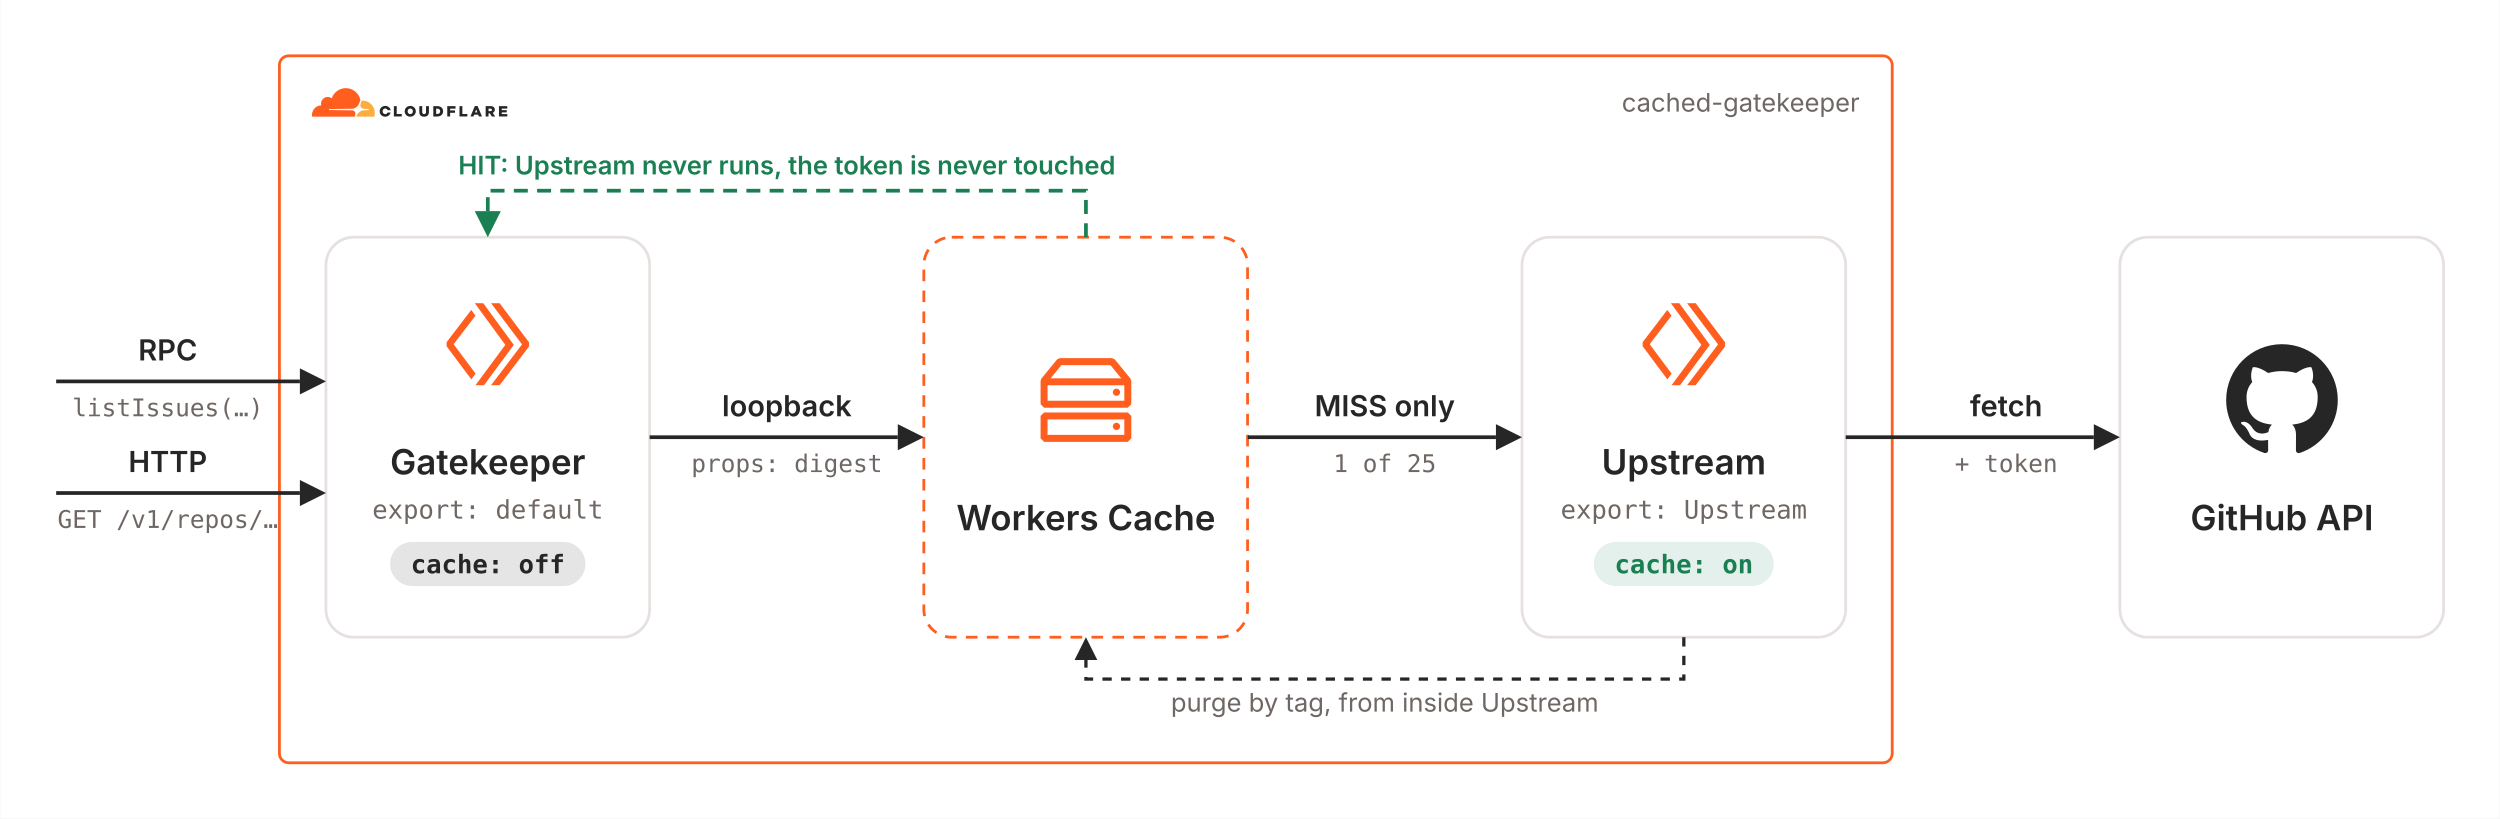
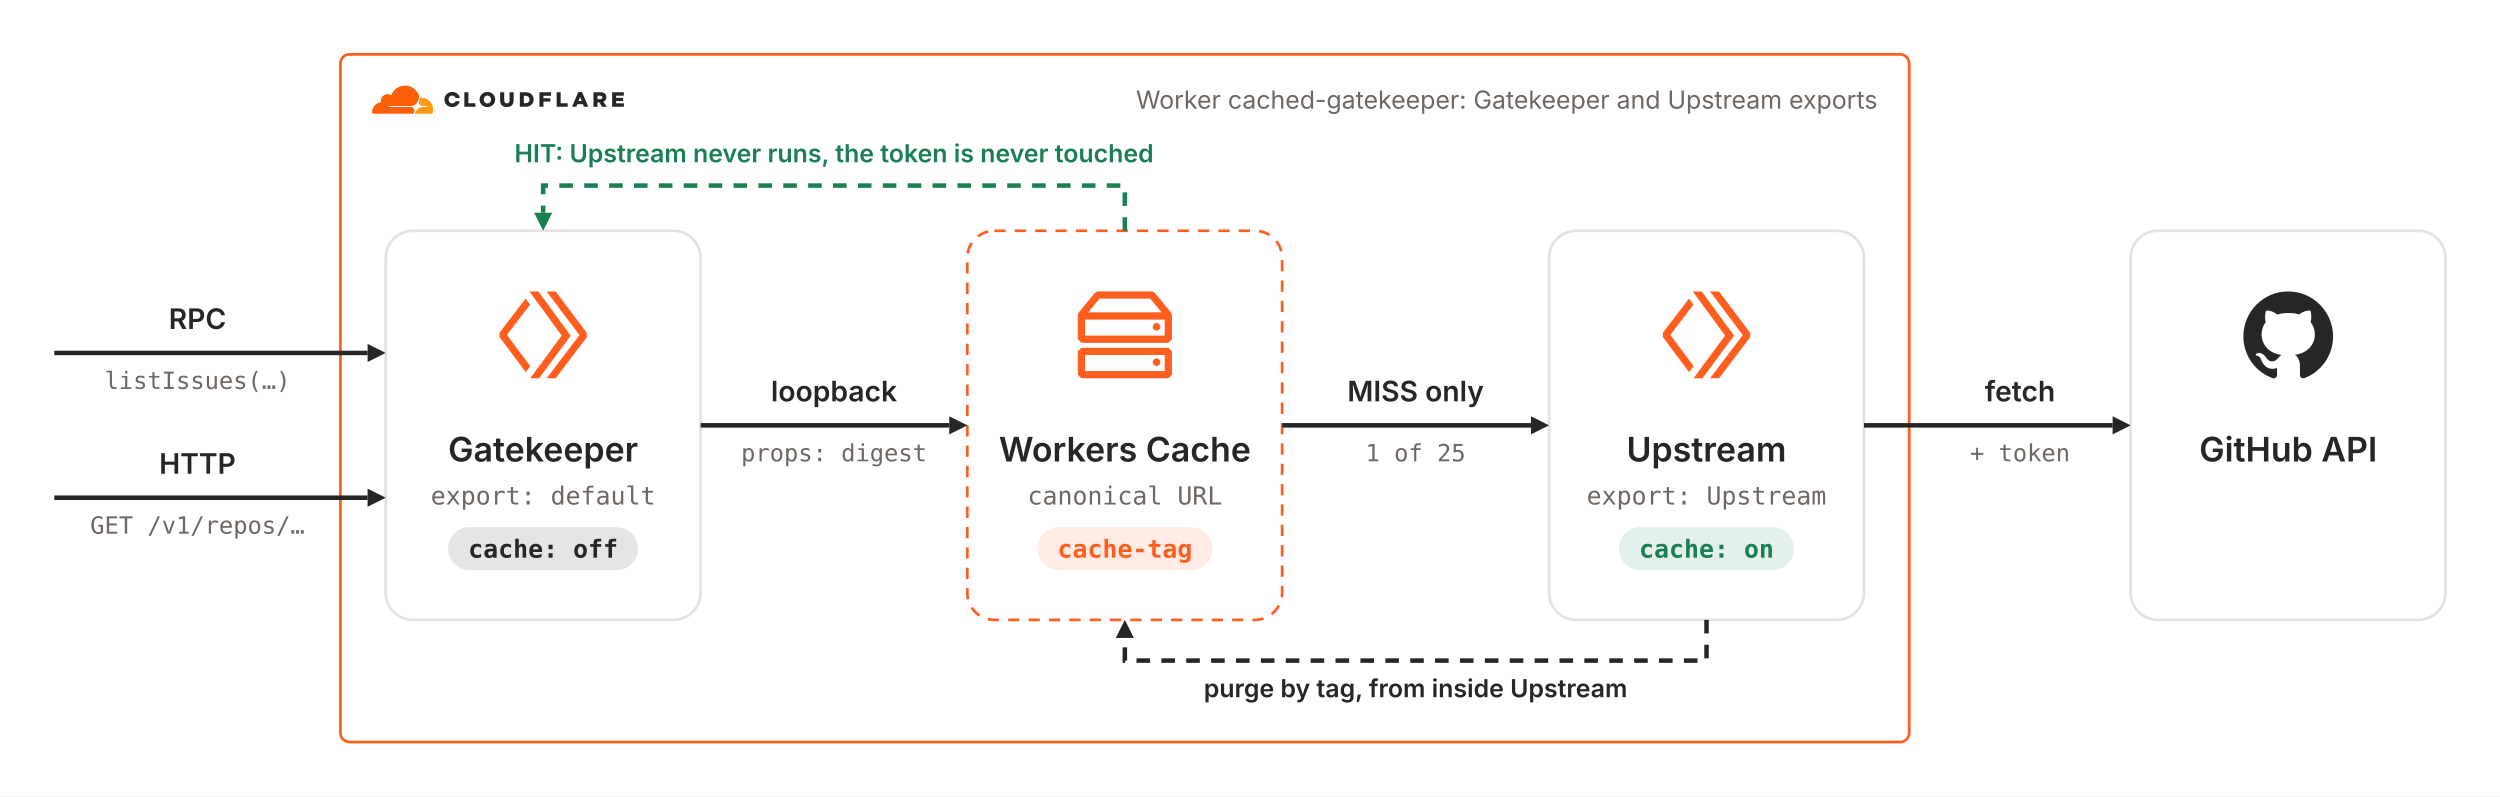
- <svg xmlns="http://www.w3.org/2000/svg" width="1075" height="352" viewBox="-100.0 -4.0 1074.7 352.0" style="background:#FFFFFF" role="img">
-   <defs>
-     <marker id="ar-14e4ef" viewBox="0 0 10 10" refX="0" refY="5" markerWidth="7" markerHeight="7" orient="auto">
-       <path d="M0 0 10 5 0 10z" fill="#262626" />
-     </marker>
-     <marker id="ok-14e4ef" viewBox="0 0 10 10" refX="0" refY="5" markerWidth="7" markerHeight="7" orient="auto">
-       <path d="M0 0 10 5 0 10z" fill="#1A7F52" />
-     </marker>
-   </defs>
-   <rect x="-100.0" y="-4.0" width="1074.7" height="352.0" fill="#FFFFFF" />
-   <rect x="20.0" y="20.0" width="693.5" height="304.0" rx="4" fill="none" stroke="#FF5E1F" stroke-width="1.2" />
-   <g transform="translate(34.0,33.9) scale(0.36221) translate(-0.09,-3.013)">
-     <g clip-path="url(#cf-a)">
-       <path d="m51.027 36.435.378-1.33c.459-1.573.288-3.038-.477-4.105-.702-.986-1.872-1.564-3.294-1.637l-26.907-.343a.526.526 0 0 1-.423-.226.544.544 0 0 1-.054-.489c.09-.262.35-.47.62-.479l27.151-.343c3.222-.145 6.705-2.776 7.929-5.977l1.547-4.07a.895.895 0 0 0 .063-.343c0-.064-.009-.127-.018-.19-1.745-7.948-8.81-13.89-17.242-13.89-7.775 0-14.38 5.046-16.747 12.054a7.947 7.947 0 0 0-5.589-1.555c-3.734.37-6.731 3.39-7.1 7.143a7.996 7.996 0 0 0 .207 2.795C4.978 23.63.09 28.649.09 34.807c0 .56.046 1.103.118 1.646a.525.525 0 0 0 .522.452l49.666.009h.018a.663.663 0 0 0 .612-.48Z" fill="#FF5E1F" />
-       <path d="M59.99 17.736c-.251 0-.495.01-.746.018a.248.248 0 0 0-.117.027.433.433 0 0 0-.27.29l-1.062 3.671c-.46 1.573-.288 3.038.477 4.105.702.986 1.872 1.565 3.293 1.637l5.733.344c.17.009.315.09.405.226a.546.546 0 0 1 .063.488c-.09.262-.351.47-.621.48l-5.958.343c-3.23.154-6.722 2.776-7.946 5.977l-.432 1.13a.32.32 0 0 0 .28.434h20.527a.56.56 0 0 0 .53-.398c.36-1.275.55-2.613.55-4.005 0-8.148-6.588-14.767-14.706-14.767Z" fill="#FBAD41" />
-       <path d="M97.309 24.363h3.392v9.323h5.94v2.984h-9.332V24.363ZM110.16 30.55v-.037c0-3.535 2.835-6.402 6.614-6.402 3.781 0 6.579 2.83 6.579 6.366v.036c0 3.536-2.834 6.402-6.614 6.402s-6.579-2.83-6.579-6.365Zm9.728 0v-.037c0-1.772-1.277-3.327-3.149-3.327-1.854 0-3.096 1.51-3.096 3.291v.036c0 1.773 1.278 3.328 3.131 3.328 1.873 0 3.114-1.51 3.114-3.291ZM127.51 31.272v-6.909h3.446v6.845c0 1.773.891 2.623 2.259 2.623 1.367 0 2.259-.805 2.259-2.532v-6.927h3.446V31.2c0 3.979-2.258 5.715-5.741 5.715-3.483-.018-5.669-1.79-5.669-5.642ZM144.123 24.363h4.724c4.375 0 6.912 2.532 6.912 6.086v.036c0 3.554-2.574 6.194-6.984 6.194h-4.652V24.363Zm4.779 9.287c2.033 0 3.375-1.121 3.375-3.11v-.037c0-1.971-1.35-3.11-3.375-3.11h-1.386v6.257h1.386ZM160.689 24.363h9.81v2.984h-6.407v2.098h5.795v2.83h-5.795v4.395h-3.403V24.363ZM175.225 24.363h3.392v9.323h5.931v2.984h-9.323V24.363ZM193.429 24.273h3.276l5.219 12.398h-3.645l-.891-2.198h-4.724l-.873 2.198h-3.572l5.21-12.398Zm2.97 7.542-1.368-3.5-1.386 3.5h2.754ZM206.289 24.363h5.796c1.871 0 3.168.498 3.987 1.338.719.706 1.088 1.655 1.088 2.867v.036c0 1.881-.999 3.129-2.519 3.78l2.924 4.295h-3.923l-2.467-3.725h-1.493v3.725h-3.393V24.363Zm5.633 5.905c1.152 0 1.819-.56 1.819-1.456v-.036c0-.968-.703-1.456-1.836-1.456h-2.223v2.957h2.24v-.009ZM222.057 24.363h9.853v2.903h-6.488v1.863h5.876v2.685h-5.876v1.953H232v2.903h-9.943V24.363ZM89.875 31.996c-.477 1.076-1.476 1.845-2.808 1.845-1.853 0-3.131-1.546-3.131-3.328v-.036c0-1.772 1.242-3.291 3.095-3.291 1.395 0 2.466.868 2.916 2.043h3.582c-.576-2.93-3.132-5.118-6.462-5.118-3.78 0-6.614 2.867-6.614 6.402v.037c0 3.535 2.799 6.366 6.578 6.366 3.231 0 5.76-2.107 6.426-4.929h-3.582v.01Z" fill="#262626" />
+ <svg xmlns="http://www.w3.org/2000/svg" width="1105" height="352" viewBox="-130.5 -4.0 1105.2 352.0" style="background:#FFFFFF" role="img">
+   <rect x="-130.5" y="-4.0" width="1105.2" height="352.0" fill="#FFFFFF" />
+   <rect data-boundary="cloudflare" x="20.0" y="20.0" width="693.5" height="304.0" rx="4" fill="none" stroke="#FF5E1F" stroke-width="1.2" />
+   <svg width="27.02" height="12.28" fill="#FF5E1F" viewBox="0 0 66 30" id="i7984d9-1" x="34" y="33.86" preserveAspectRatio="xMidYMid meet" data-icon="" aria-hidden="true">
+     <g clip-path="url(#i7984d9-1-clip0_746_2)">
+       <path fill="#ff9910" d="M53.12 13.125c6.997 0 12.668 5.708 12.668 12.75 0 1.255-.18 2.468-.516 3.614a.72.72 0 0 1-.694.511H46.953a.375.375 0 0 1-.348-.51l.337-.882c1.076-2.833 4.146-5.154 6.987-5.29l5.384-.277a.543.543 0 0 0 .514-.544.543.543 0 0 0-.51-.544l-5.056-.299c-2.718-.14-4.046-2.56-3.315-5.081l.842-2.902a.72.72 0 0 1 .646-.527q.34-.02.686-.019" />
+       <path fill="#ff5f08" d="M35.609 0c7.295 0 13.424 5.025 15.157 11.824.073.285.05.586-.054.862l-1.388 3.677c-1.076 2.833-3.842 5.29-6.97 5.29l-24.105.278a.533.533 0 0 0-.525.535c0 .293.234.531.524.535l23.765.316c2.724 0 4.046 2.56 3.316 5.081l-.307 1.061a.75.75 0 0 1-.716.541H.964a.71.71 0 0 1-.718-.646 11 11 0 0 1-.034-.854c0-5.476 4.166-9.973 9.482-10.456a7.2 7.2 0 0 1-.167-1.544c0-3.935 3.17-7.125 7.08-7.125 1.555 0 2.994.506 4.162 1.362C22.849 4.497 28.707 0 35.609 0" />
+       <path fill="#ff9910" d="M53.12 13.125c6.997 0 12.668 5.708 12.668 12.75 0 1.255-.18 2.468-.516 3.614a.72.72 0 0 1-.694.511H46.953a.375.375 0 0 1-.348-.51l.337-.882c1.076-2.833 4.146-5.154 6.987-5.29l5.384-.277a.543.543 0 0 0 .514-.544.543.543 0 0 0-.51-.544l-5.056-.299c-2.718-.14-4.046-2.56-3.315-5.081l.842-2.902a.72.72 0 0 1 .646-.527q.34-.02.686-.019" />
+       <path fill="#ff5f08" d="M35.609 0c7.295 0 13.424 5.025 15.157 11.824.073.285.05.586-.054.862l-1.388 3.677c-1.076 2.833-3.842 5.29-6.97 5.29l-24.105.278a.533.533 0 0 0-.525.535c0 .293.234.531.524.535l23.765.316c2.724 0 4.046 2.56 3.316 5.081l-.307 1.061a.75.75 0 0 1-.716.541H.964a.71.71 0 0 1-.718-.646 11 11 0 0 1-.034-.854c0-5.476 4.166-9.973 9.482-10.456a7.2 7.2 0 0 1-.167-1.544c0-3.935 3.17-7.125 7.08-7.125 1.555 0 2.994.506 4.162 1.362C22.849 4.497 28.707 0 35.609 0" />
    </g>
    <defs>
-       <clipPath id="cf-a">
-         <path d="M.092 2H232v35.929H.092z" fill="none" />
+       <clipPath id="i7984d9-1-clip0_746_2">
+         <path fill="#fff" d="M0 0h66v30H0z" />
      </clipPath>
    </defs>
+   </svg>
+   <svg viewBox="0 0 719 59" fill="#262626" id="i7984d9-2" x="65.93" y="36.62" width="82.31" height="6.75" preserveAspectRatio="xMidYMid meet" data-icon="" aria-hidden="true">
+     <path d="M77.102 1.1H92.701V43.6H119.802V57.2H77.102V1.1Z" fill="#262626" />
+     <path d="M135.898 29.3V29.2C135.898 13.1 148.898 0 166.198 0C183.498 0 196.298 12.9 196.298 29V29.2C196.298 45.3 183.298 58.4 165.998 58.4C148.798 58.3 135.898 45.4 135.898 29.3ZM180.498 29.3V29.2C180.498 21.1 174.698 14.1 166.098 14.1C157.598 14.1 151.898 21 151.898 29.1V29.3C151.898 37.4 157.698 44.4 166.198 44.4C174.798 44.3 180.498 37.4 180.498 29.3Z" fill="#262626" />
+     <path d="M215.398 32.6V1.1H231.198V32.3C231.198 40.4 235.298 44.2 241.498 44.2C247.698 44.2 251.798 40.5 251.798 32.7V1.1H267.598V32.2C267.598 50.3 257.298 58.2 241.298 58.2C225.398 58.3 215.398 50.2 215.398 32.6Z" fill="#262626" />
+     <path d="M291.398 1.1H313.098C333.098 1.1 344.798 12.6 344.798 28.8V29C344.798 45.2 332.998 57.2 312.798 57.2H291.498L291.398 1.1ZM313.298 43.4C322.598 43.4 328.798 38.3 328.798 29.2V29C328.798 20 322.598 14.8 313.298 14.8H306.998V43.3L313.298 43.4Z" fill="#262626" />
+     <path d="M367.297 1.1H412.197V14.8H382.797V24.3H409.397V37.2H382.797V57.2H367.297V1.1Z" fill="#262626" />
+     <path d="M433.797 1.1H449.297V43.6H476.497V57.2H433.797V1.1Z" fill="#262626" />
+     <path d="M517.097 0.699H532.097L555.997 57.199H539.297L535.197 47.199H513.597L509.597 57.199H493.297L517.097 0.699ZM530.797 35.099L524.597 19.199L518.297 35.099H530.797Z" fill="#262626" />
+     <path d="M576 1.1H602.5C611.1 1.1 617 3.3 620.8 7.2C624.1 10.4 625.8 14.7 625.8 20.3V20.5C625.8 29.1 621.2 34.8 614.3 37.7L627.7 57.3H609.7L598.4 40.3H591.6V57.3H576.1L576 1.1ZM601.8 28.1C607.1 28.1 610.1 25.5 610.1 21.5V21.2C610.1 16.8 606.9 14.6 601.7 14.6H591.5V28.1H601.8Z" fill="#262626" />
+     <path d="M648.203 1.1H693.303V14.4H663.603V22.8H690.503V35.1H663.603V44H693.703V57.2H648.203V1.1Z" fill="#262626" />
+     <path d="M43.1 35.9C40.9 40.8 36.3 44.3 30.3 44.3C21.8 44.3 16 37.2 16 29.2V29C16 20.9 21.7 14 30.2 14C36.6 14 41.5 17.9 43.5 23.3H59.9C57.3 9.9 45.5 0 30.3 0C13 0 0 13.1 0 29.2V29.4C0 45.5 12.8 58.4 30.1 58.4C44.9 58.4 56.5 48.8 59.5 36L43.1 35.9Z" fill="#262626" />
+   </svg>
+   <text x="699.5" y="44.0" font-family="'Inter Variable', 'Inter', system-ui, -apple-system, 'Segoe UI', Roboto, sans-serif" font-size="11" fill="#6E6763" font-weight="400" text-anchor="end">Worker cached-gatekeeper: Gatekeeper and Upstream exports</text>
+   <g data-node-id="gk">
+     <rect x="40.0" y="98.0" width="139.2" height="172.0" rx="12" fill="#FFFFFF" stroke="#E6E1DF" stroke-width="1.2" />
+     <svg width="48.25" height="48.25" viewBox="1.379 1.886 45.235 45.235" id="i7984d9-3" x="85.5" y="119.88" preserveAspectRatio="xMidYMid meet" data-icon="" aria-hidden="true" fill="#FF5E1F">
+       <path d="m18.63 37.418-9.645-12.9 9.592-12.533-1.852-2.527L5.917 23.595l-.015 1.808 10.86 14.542z" />
+       <path d="M21.997 6.503h-3.712l13.387 18.3-13.072 17.7h3.735L35.4 24.81z" />
+       <path d="M29.175 6.503h-3.758l13.598 18.082-13.598 17.918h3.765l12.908-17.01v-1.808z" />
+     </svg>
+     <text x="109.6" y="200.0" font-family="'Inter Variable', 'Inter', system-ui, -apple-system, 'Segoe UI', Roboto, sans-serif" font-size="15" fill="#262626" font-weight="600" text-anchor="middle">Gatekeeper</text>
+     <text x="109.6" y="219.0" font-family="'JetBrains Mono Variable', 'JetBrains Mono', ui-monospace, 'Cascadia Code', 'Source Code Pro', Menlo, Consolas, monospace" font-size="11" fill="#6E6763" font-weight="400" text-anchor="middle">export: default</text>
+     <rect x="67.6" y="229.0" width="84.0" height="19" rx="9.5" fill="#262626" opacity="0.12" />
+     <text x="109.6" y="242.5" font-family="'JetBrains Mono Variable', 'JetBrains Mono', ui-monospace, 'Cascadia Code', 'Source Code Pro', Menlo, Consolas, monospace" font-size="11" fill="#262626" font-weight="600" text-anchor="middle">cache: off</text>
  </g>
-   <text x="699.5" y="44.0" font-family="'Inter Variable', 'Inter', system-ui, -apple-system, 'Segoe UI', Roboto, sans-serif" font-size="11" fill="#6E6763" font-weight="400" text-anchor="end">cached-gatekeeper</text>
-   <rect x="40.0" y="98.0" width="139.2" height="172.0" rx="12" fill="#FFFFFF" stroke="#E6E1DF" stroke-width="1.2" />
-   <g transform="translate(86.1,120.0) scale(0.9796)" fill="#FF5E1F">
-     <path d="m18.63 37.418-9.645-12.9 9.592-12.533-1.852-2.527L5.917 23.595l-.015 1.808 10.86 14.542z" />
-     <path d="M21.997 6.503h-3.712l13.387 18.3-13.072 17.7h3.735L35.4 24.81z" />
-     <path d="M29.175 6.503h-3.758l13.598 18.082-13.598 17.918h3.765l12.908-17.01v-1.808z" />
+   <g data-node-id="cache">
+     <rect x="297.1" y="98.0" width="139.2" height="172.0" rx="12" fill="#FFFFFF" stroke="#FF5E1F" stroke-width="1.2" stroke-dasharray="5 4" />
+     <svg width="52.02" height="52.02" viewBox="-0.376 -0.382 48.758 48.758" id="i7984d9-4" x="340.77" y="117.99" preserveAspectRatio="xMidYMid meet" data-icon="" aria-hidden="true" fill="#FF5E1F">
+       <path d="M37.125 22.227a1.569 1.569 0 1 0 0-3.138 1.569 1.569 0 0 0 0 3.138" />
+       <path fill-rule="evenodd" d="M11.59 6.55 12.75 6h22.5l1.16.55 6.75 8.25.34.95v.419l.006.005v9.64l-1.5 1.5H6l-1.5-1.5V15.75l.34-.95zM7.5 17.674v6.64h33.006V18.75H40.5v-1.076zm31.682-3H8.818L13.461 9h21.078l4.643 5.675Z" clip-rule="evenodd" />
+       <path d="M37.125 36.907a1.569 1.569 0 1 0 0-3.138 1.569 1.569 0 0 0 0 3.139Z" />
+       <path fill-rule="evenodd" d="m6 29.355-1.5 1.5v9.639l1.5 1.5h36.006l1.5-1.5v-9.639l-1.5-1.5zm1.5 9.639v-6.639h33.006v6.639z" clip-rule="evenodd" />
+     </svg>
+     <text x="366.8" y="200.0" font-family="'Inter Variable', 'Inter', system-ui, -apple-system, 'Segoe UI', Roboto, sans-serif" font-size="15" fill="#262626" font-weight="600" text-anchor="middle">Workers Cache</text>
+     <text x="366.8" y="219.0" font-family="'JetBrains Mono Variable', 'JetBrains Mono', ui-monospace, 'Cascadia Code', 'Source Code Pro', Menlo, Consolas, monospace" font-size="11" fill="#6E6763" font-weight="400" text-anchor="middle">canonical URL</text>
+     <rect x="328.1" y="229.0" width="77.4" height="19" rx="9.5" fill="#FF5E1F" opacity="0.12" />
+     <text x="366.8" y="242.5" font-family="'JetBrains Mono Variable', 'JetBrains Mono', ui-monospace, 'Cascadia Code', 'Source Code Pro', Menlo, Consolas, monospace" font-size="11" fill="#FF5E1F" font-weight="600" text-anchor="middle">cache-tag</text>
  </g>
-   <text x="109.6" y="200.0" font-family="'Inter Variable', 'Inter', system-ui, -apple-system, 'Segoe UI', Roboto, sans-serif" font-size="15" fill="#262626" font-weight="600" text-anchor="middle">Gatekeeper</text>
-   <text x="109.6" y="219.0" font-family="'JetBrains Mono Variable', 'JetBrains Mono', ui-monospace, 'Cascadia Code', 'Source Code Pro', Menlo, Consolas, monospace" font-size="11" fill="#6E6763" font-weight="400" text-anchor="middle">export: default</text>
-   <rect x="67.6" y="229.0" width="84.0" height="19" rx="9.5" fill="#262626" opacity="0.12" />
-   <text x="109.6" y="242.5" font-family="'JetBrains Mono Variable', 'JetBrains Mono', ui-monospace, 'Cascadia Code', 'Source Code Pro', Menlo, Consolas, monospace" font-size="11" fill="#262626" font-weight="600" text-anchor="middle">cache: off</text>
-   <rect x="297.1" y="98.0" width="139.2" height="172.0" rx="12" fill="#FFFFFF" stroke="#FF5E1F" stroke-width="1.2" stroke-dasharray="5 4" />
-   <g transform="translate(342.8,144.0) scale(1)" fill="#FF5E1F">
-     <path d="M37.125 22.227a1.569 1.569 0 1 0 0-3.138 1.569 1.569 0 0 0 0 3.138" />
-     <path fill-rule="evenodd" d="M11.59 6.55 12.75 6h22.5l1.16.55 6.75 8.25.34.95v.419l.006.005v9.64l-1.5 1.5H6l-1.5-1.5V15.75l.34-.95zM7.5 17.674v6.64h33.006V18.75H40.5v-1.076zm31.682-3H8.818L13.461 9h21.078l4.643 5.675Z" clip-rule="evenodd" />
-     <path d="M37.125 36.907a1.569 1.569 0 1 0 0-3.138 1.569 1.569 0 0 0 0 3.139Z" />
-     <path fill-rule="evenodd" d="m6 29.355-1.5 1.5v9.639l1.5 1.5h36.006l1.5-1.5v-9.639l-1.5-1.5zm1.5 9.639v-6.639h33.006v6.639z" clip-rule="evenodd" />
+   <g data-node-id="up">
+     <rect x="554.3" y="98.0" width="139.2" height="172.0" rx="12" fill="#FFFFFF" stroke="#E6E1DF" stroke-width="1.2" />
+     <svg width="48.25" height="48.25" viewBox="1.379 1.886 45.235 45.235" id="i7984d9-5" x="599.8" y="119.88" preserveAspectRatio="xMidYMid meet" data-icon="" aria-hidden="true" fill="#FF5E1F">
+       <path d="m18.63 37.418-9.645-12.9 9.592-12.533-1.852-2.527L5.917 23.595l-.015 1.808 10.86 14.542z" />
+       <path d="M21.997 6.503h-3.712l13.387 18.3-13.072 17.7h3.735L35.4 24.81z" />
+       <path d="M29.175 6.503h-3.758l13.598 18.082-13.598 17.918h3.765l12.908-17.01v-1.808z" />
+     </svg>
+     <text x="623.9" y="200.0" font-family="'Inter Variable', 'Inter', system-ui, -apple-system, 'Segoe UI', Roboto, sans-serif" font-size="15" fill="#262626" font-weight="600" text-anchor="middle">Upstream</text>
+     <text x="623.9" y="219.0" font-family="'JetBrains Mono Variable', 'JetBrains Mono', ui-monospace, 'Cascadia Code', 'Source Code Pro', Menlo, Consolas, monospace" font-size="11" fill="#6E6763" font-weight="400" text-anchor="middle">export: Upstream</text>
+     <rect x="585.2" y="229.0" width="77.4" height="19" rx="9.5" fill="#1A7F52" opacity="0.12" />
+     <text x="623.9" y="242.5" font-family="'JetBrains Mono Variable', 'JetBrains Mono', ui-monospace, 'Cascadia Code', 'Source Code Pro', Menlo, Consolas, monospace" font-size="11" fill="#1A7F52" font-weight="600" text-anchor="middle">cache: on</text>
  </g>
-   <text x="366.8" y="224.0" font-family="'Inter Variable', 'Inter', system-ui, -apple-system, 'Segoe UI', Roboto, sans-serif" font-size="15" fill="#262626" font-weight="600" text-anchor="middle">Workers Cache</text>
-   <rect x="554.3" y="98.0" width="139.2" height="172.0" rx="12" fill="#FFFFFF" stroke="#E6E1DF" stroke-width="1.2" />
-   <g transform="translate(600.4,120.0) scale(0.9796)" fill="#FF5E1F">
-     <path d="m18.63 37.418-9.645-12.9 9.592-12.533-1.852-2.527L5.917 23.595l-.015 1.808 10.86 14.542z" />
-     <path d="M21.997 6.503h-3.712l13.387 18.3-13.072 17.7h3.735L35.4 24.81z" />
-     <path d="M29.175 6.503h-3.758l13.598 18.082-13.598 17.918h3.765l12.908-17.01v-1.808z" />
+   <g data-node-id="gh">
+     <rect x="811.4" y="98.0" width="139.2" height="172.0" rx="12" fill="#FFFFFF" stroke="#E6E1DF" stroke-width="1.2" />
+     <svg width="41.37" height="41.37" viewBox="0 0 24 24" id="i7984d9-6" x="860.39" y="123.08" preserveAspectRatio="xMidYMid meet" data-icon="" aria-hidden="true" fill="#262626">
+       <path d="M10.226 17.284c-2.965-.36-5.054-2.493-5.054-5.256 0-1.123.404-2.336 1.078-3.144-.292-.741-.247-2.314.09-2.965.898-.112 2.111.36 2.83 1.01.853-.269 1.752-.404 2.853-.404 1.1 0 1.999.135 2.807.382.696-.629 1.932-1.1 2.83-.988.315.606.36 2.179.067 2.942.72.854 1.101 2 1.101 3.167 0 2.763-2.089 4.852-5.098 5.234.763.494 1.28 1.572 1.28 2.807v2.336c0 .674.561 1.056 1.235.786 4.066-1.55 7.255-5.615 7.255-10.646C23.5 6.188 18.334 1 11.978 1 5.62 1 .5 6.188.5 12.545c0 4.986 3.167 9.12 7.435 10.669.606.225 1.19-.18 1.19-.786V20.63a2.9 2.9 0 0 1-1.078.224c-1.483 0-2.359-.808-2.987-2.313-.247-.607-.517-.966-1.034-1.033-.27-.023-.359-.135-.359-.27 0-.27.45-.471.898-.471.652 0 1.213.404 1.797 1.235.45.651.921.943 1.483.943.561 0 .92-.202 1.437-.719.382-.381.674-.718.944-.943" />
+     </svg>
+     <text x="881.1" y="200.0" font-family="'Inter Variable', 'Inter', system-ui, -apple-system, 'Segoe UI', Roboto, sans-serif" font-size="15" fill="#262626" font-weight="600" text-anchor="middle">GitHub API</text>
  </g>
-   <text x="623.9" y="200.0" font-family="'Inter Variable', 'Inter', system-ui, -apple-system, 'Segoe UI', Roboto, sans-serif" font-size="15" fill="#262626" font-weight="600" text-anchor="middle">Upstream</text>
-   <text x="623.9" y="219.0" font-family="'JetBrains Mono Variable', 'JetBrains Mono', ui-monospace, 'Cascadia Code', 'Source Code Pro', Menlo, Consolas, monospace" font-size="11" fill="#6E6763" font-weight="400" text-anchor="middle">export: Upstream</text>
-   <rect x="585.2" y="229.0" width="77.4" height="19" rx="9.5" fill="#1A7F52" opacity="0.12" />
-   <text x="623.9" y="242.5" font-family="'JetBrains Mono Variable', 'JetBrains Mono', ui-monospace, 'Cascadia Code', 'Source Code Pro', Menlo, Consolas, monospace" font-size="11" fill="#1A7F52" font-weight="600" text-anchor="middle">cache: on</text>
-   <rect x="811.4" y="98.0" width="139.2" height="172.0" rx="12" fill="#FFFFFF" stroke="#E6E1DF" stroke-width="1.2" />
-   <g transform="translate(857.1,144.0) scale(3)" fill="#262626">
-     <path d="M8 0c4.42 0 8 3.58 8 8a8.013 8.013 0 0 1-5.45 7.59c-.4.08-.55-.17-.55-.38 0-.27.01-1.13.01-2.2 0-.75-.25-1.23-.54-1.48 1.78-.2 3.65-.88 3.65-3.95 0-.88-.31-1.59-.82-2.15.08-.2.36-1.02-.08-2.12 0 0-.67-.22-2.2.82-.64-.18-1.32-.27-2-.27s-1.36.09-2 .27c-1.53-1.03-2.2-.82-2.2-.82-.44 1.1-.16 1.92-.08 2.12-.51.56-.82 1.28-.82 2.15 0 3.06 1.86 3.75 3.64 3.95-.23.2-.44.55-.51 1.07-.46.21-1.61.55-2.33-.66-.15-.24-.6-.83-1.23-.82-.67.01-.27.38.01.53.34.19.73.9.82 1.13.16.45.68 1.31 2.69.94 0 .67.01 1.3.01 1.49 0 .21-.15.45-.55.38A7.995 7.995 0 0 1 0 8c0-4.42 3.58-8 8-8Z" />
+   <g data-edge-from="gk" data-edge-to="cache">
+     <polyline points="179.25,184 289.15,184" fill="none" stroke="#262626" stroke-width="2" stroke-linejoin="miter" />
+     <polygon points="297.15,184 289.15,180 289.15,188" fill="#262626" />
+     <text x="238.2" y="173.4" font-family="'Inter Variable', 'Inter', system-ui, -apple-system, 'Segoe UI', Roboto, sans-serif" font-size="12.5" fill="#262626" font-weight="600" text-anchor="middle">loopback</text>
+     <text x="238.2" y="199.9" font-family="'JetBrains Mono Variable', 'JetBrains Mono', ui-monospace, 'Cascadia Code', 'Source Code Pro', Menlo, Consolas, monospace" font-size="10.5" fill="#6E6763" font-weight="400" text-anchor="middle">props: digest</text>
  </g>
-   <text x="881.1" y="224.0" font-family="'Inter Variable', 'Inter', system-ui, -apple-system, 'Segoe UI', Roboto, sans-serif" font-size="15" fill="#262626" font-weight="600" text-anchor="middle">GitHub API</text>
-   <line x1="179.2" y1="184.0" x2="285.9" y2="184.0" stroke="#262626" stroke-width="1.6" marker-end="url(#ar-14e4ef)" />
-   <text x="238.2" y="175.0" font-family="'Inter Variable', 'Inter', system-ui, -apple-system, 'Segoe UI', Roboto, sans-serif" font-size="12.5" fill="#262626" font-weight="600" text-anchor="middle">loopback</text>
-   <text x="238.2" y="199.0" font-family="'JetBrains Mono Variable', 'JetBrains Mono', ui-monospace, 'Cascadia Code', 'Source Code Pro', Menlo, Consolas, monospace" font-size="10.5" fill="#6E6763" font-weight="400" text-anchor="middle">props: digest</text>
-   <line x1="436.4" y1="184.0" x2="543.1" y2="184.0" stroke="#262626" stroke-width="1.6" marker-end="url(#ar-14e4ef)" />
-   <text x="495.3" y="175.0" font-family="'Inter Variable', 'Inter', system-ui, -apple-system, 'Segoe UI', Roboto, sans-serif" font-size="12.5" fill="#262626" font-weight="600" text-anchor="middle">MISS only</text>
-   <text x="495.3" y="199.0" font-family="'JetBrains Mono Variable', 'JetBrains Mono', ui-monospace, 'Cascadia Code', 'Source Code Pro', Menlo, Consolas, monospace" font-size="10.5" fill="#6E6763" font-weight="400" text-anchor="middle">1 of 25</text>
-   <line x1="693.5" y1="184.0" x2="800.2" y2="184.0" stroke="#262626" stroke-width="1.6" marker-end="url(#ar-14e4ef)" />
-   <text x="762.5" y="175.0" font-family="'Inter Variable', 'Inter', system-ui, -apple-system, 'Segoe UI', Roboto, sans-serif" font-size="12.5" fill="#262626" font-weight="600" text-anchor="middle">fetch</text>
-   <text x="762.5" y="199.0" font-family="'JetBrains Mono Variable', 'JetBrains Mono', ui-monospace, 'Cascadia Code', 'Source Code Pro', Menlo, Consolas, monospace" font-size="10.5" fill="#6E6763" font-weight="400" text-anchor="middle">+ token</text>
-   <path d="M366.8 98.0 L366.8 78.0 L109.6 78.0 L109.6 86.8" fill="none" stroke="#1A7F52" stroke-width="1.6" stroke-dasharray="6 4" marker-end="url(#ok-14e4ef)" />
-   <text x="238.2" y="71.0" font-family="'Inter Variable', 'Inter', system-ui, -apple-system, 'Segoe UI', Roboto, sans-serif" font-size="11" fill="#1A7F52" font-weight="600" text-anchor="middle">HIT: Upstream never runs, the token is never touched</text>
-   <path d="M623.9 270.0 L623.9 288.0 L366.8 288.0 L366.8 279.8" fill="none" stroke="#262626" stroke-width="1.4" stroke-dasharray="4 4" marker-end="url(#ar-14e4ef)" />
-   <text x="495.3" y="302.0" font-family="'Inter Variable', 'Inter', system-ui, -apple-system, 'Segoe UI', Roboto, sans-serif" font-size="11" fill="#6E6763" font-weight="400" text-anchor="middle">purge by tag, from inside Upstream</text>
-   <line x1="-76.0" y1="160.0" x2="28.8" y2="160.0" stroke="#262626" stroke-width="1.6" marker-end="url(#ar-14e4ef)" />
-   <text x="-28.0" y="151.0" font-family="'Inter Variable', 'Inter', system-ui, -apple-system, 'Segoe UI', Roboto, sans-serif" font-size="12.5" fill="#262626" font-weight="600" text-anchor="middle">RPC</text>
-   <text x="-28.0" y="175.0" font-family="'JetBrains Mono Variable', 'JetBrains Mono', ui-monospace, 'Cascadia Code', 'Source Code Pro', Menlo, Consolas, monospace" font-size="10.5" fill="#6E6763" font-weight="400" text-anchor="middle">listIssues(…)</text>
-   <line x1="-76.0" y1="208.0" x2="28.8" y2="208.0" stroke="#262626" stroke-width="1.6" marker-end="url(#ar-14e4ef)" />
-   <text x="-28.0" y="199.0" font-family="'Inter Variable', 'Inter', system-ui, -apple-system, 'Segoe UI', Roboto, sans-serif" font-size="12.5" fill="#262626" font-weight="600" text-anchor="middle">HTTP</text>
-   <text x="-28.0" y="223.0" font-family="'JetBrains Mono Variable', 'JetBrains Mono', ui-monospace, 'Cascadia Code', 'Source Code Pro', Menlo, Consolas, monospace" font-size="10.5" fill="#6E6763" font-weight="400" text-anchor="middle">GET /v1/repos/…</text>
+   <g data-edge-from="cache" data-edge-to="up">
+     <polyline points="436.4,184 546.3,184" fill="none" stroke="#262626" stroke-width="2" stroke-linejoin="miter" />
+     <polygon points="554.3,184 546.3,180 546.3,188" fill="#262626" />
+     <text x="495.3" y="173.4" font-family="'Inter Variable', 'Inter', system-ui, -apple-system, 'Segoe UI', Roboto, sans-serif" font-size="12.5" fill="#262626" font-weight="600" text-anchor="middle">MISS only</text>
+     <text x="495.3" y="199.9" font-family="'JetBrains Mono Variable', 'JetBrains Mono', ui-monospace, 'Cascadia Code', 'Source Code Pro', Menlo, Consolas, monospace" font-size="10.5" fill="#6E6763" font-weight="400" text-anchor="middle">1 of 25</text>
+   </g>
+   <g data-edge-from="up" data-edge-to="gh">
+     <polyline points="693.55,184 803.45,184" fill="none" stroke="#262626" stroke-width="2" stroke-linejoin="miter" />
+     <polygon points="811.45,184 803.45,180 803.45,188" fill="#262626" />
+     <text x="762.5" y="173.4" font-family="'Inter Variable', 'Inter', system-ui, -apple-system, 'Segoe UI', Roboto, sans-serif" font-size="12.5" fill="#262626" font-weight="600" text-anchor="middle">fetch</text>
+     <text x="762.5" y="199.9" font-family="'JetBrains Mono Variable', 'JetBrains Mono', ui-monospace, 'Cascadia Code', 'Source Code Pro', Menlo, Consolas, monospace" font-size="10.5" fill="#6E6763" font-weight="400" text-anchor="middle">+ token</text>
+   </g>
+   <g data-edge-from="cache" data-edge-to="gk">
+     <polyline points="366.77,98 366.77,78 109.62,78 109.62,90" fill="none" stroke="#1A7F52" stroke-width="2" stroke-linejoin="miter" stroke-dasharray="6 5" />
+     <polygon points="109.62,98 113.62,90 105.62,90" fill="#1A7F52" />
+     <text x="238.2" y="67.7" font-family="'Inter Variable', 'Inter', system-ui, -apple-system, 'Segoe UI', Roboto, sans-serif" font-size="11" fill="#1A7F52" font-weight="600" text-anchor="middle">HIT: Upstream never runs, the token is never touched</text>
+   </g>
+   <g data-edge-from="up" data-edge-to="cache">
+     <polyline points="623.92,270 623.92,288 366.77,288 366.77,278" fill="none" stroke="#262626" stroke-width="2" stroke-linejoin="miter" stroke-dasharray="6 5" />
+     <polygon points="366.77,270 362.77,278 370.77,278" fill="#262626" />
+     <text x="495.3" y="304.2" font-family="'Inter Variable', 'Inter', system-ui, -apple-system, 'Segoe UI', Roboto, sans-serif" font-size="11" fill="#262626" font-weight="600" text-anchor="middle">purge by tag, from inside Upstream</text>
+   </g>
+   <polyline points="-106.5,152 32,152" fill="none" stroke="#262626" stroke-width="2" stroke-linejoin="miter" />
+   <polygon points="40,152 32,148 32,156" fill="#262626" />
+   <text x="-43.2" y="141.4" font-family="'Inter Variable', 'Inter', system-ui, -apple-system, 'Segoe UI', Roboto, sans-serif" font-size="12.5" fill="#262626" font-weight="600" text-anchor="middle">RPC</text>
+   <text x="-43.2" y="167.9" font-family="'JetBrains Mono Variable', 'JetBrains Mono', ui-monospace, 'Cascadia Code', 'Source Code Pro', Menlo, Consolas, monospace" font-size="10.5" fill="#6E6763" font-weight="400" text-anchor="middle">listIssues(…)</text>
+   <polyline points="-106.5,216 32,216" fill="none" stroke="#262626" stroke-width="2" stroke-linejoin="miter" />
+   <polygon points="40,216 32,212 32,220" fill="#262626" />
+   <text x="-43.2" y="205.4" font-family="'Inter Variable', 'Inter', system-ui, -apple-system, 'Segoe UI', Roboto, sans-serif" font-size="12.5" fill="#262626" font-weight="600" text-anchor="middle">HTTP</text>
+   <text x="-43.2" y="231.9" font-family="'JetBrains Mono Variable', 'JetBrains Mono', ui-monospace, 'Cascadia Code', 'Source Code Pro', Menlo, Consolas, monospace" font-size="10.5" fill="#6E6763" font-weight="400" text-anchor="middle">GET /v1/repos/…</text>
</svg>
